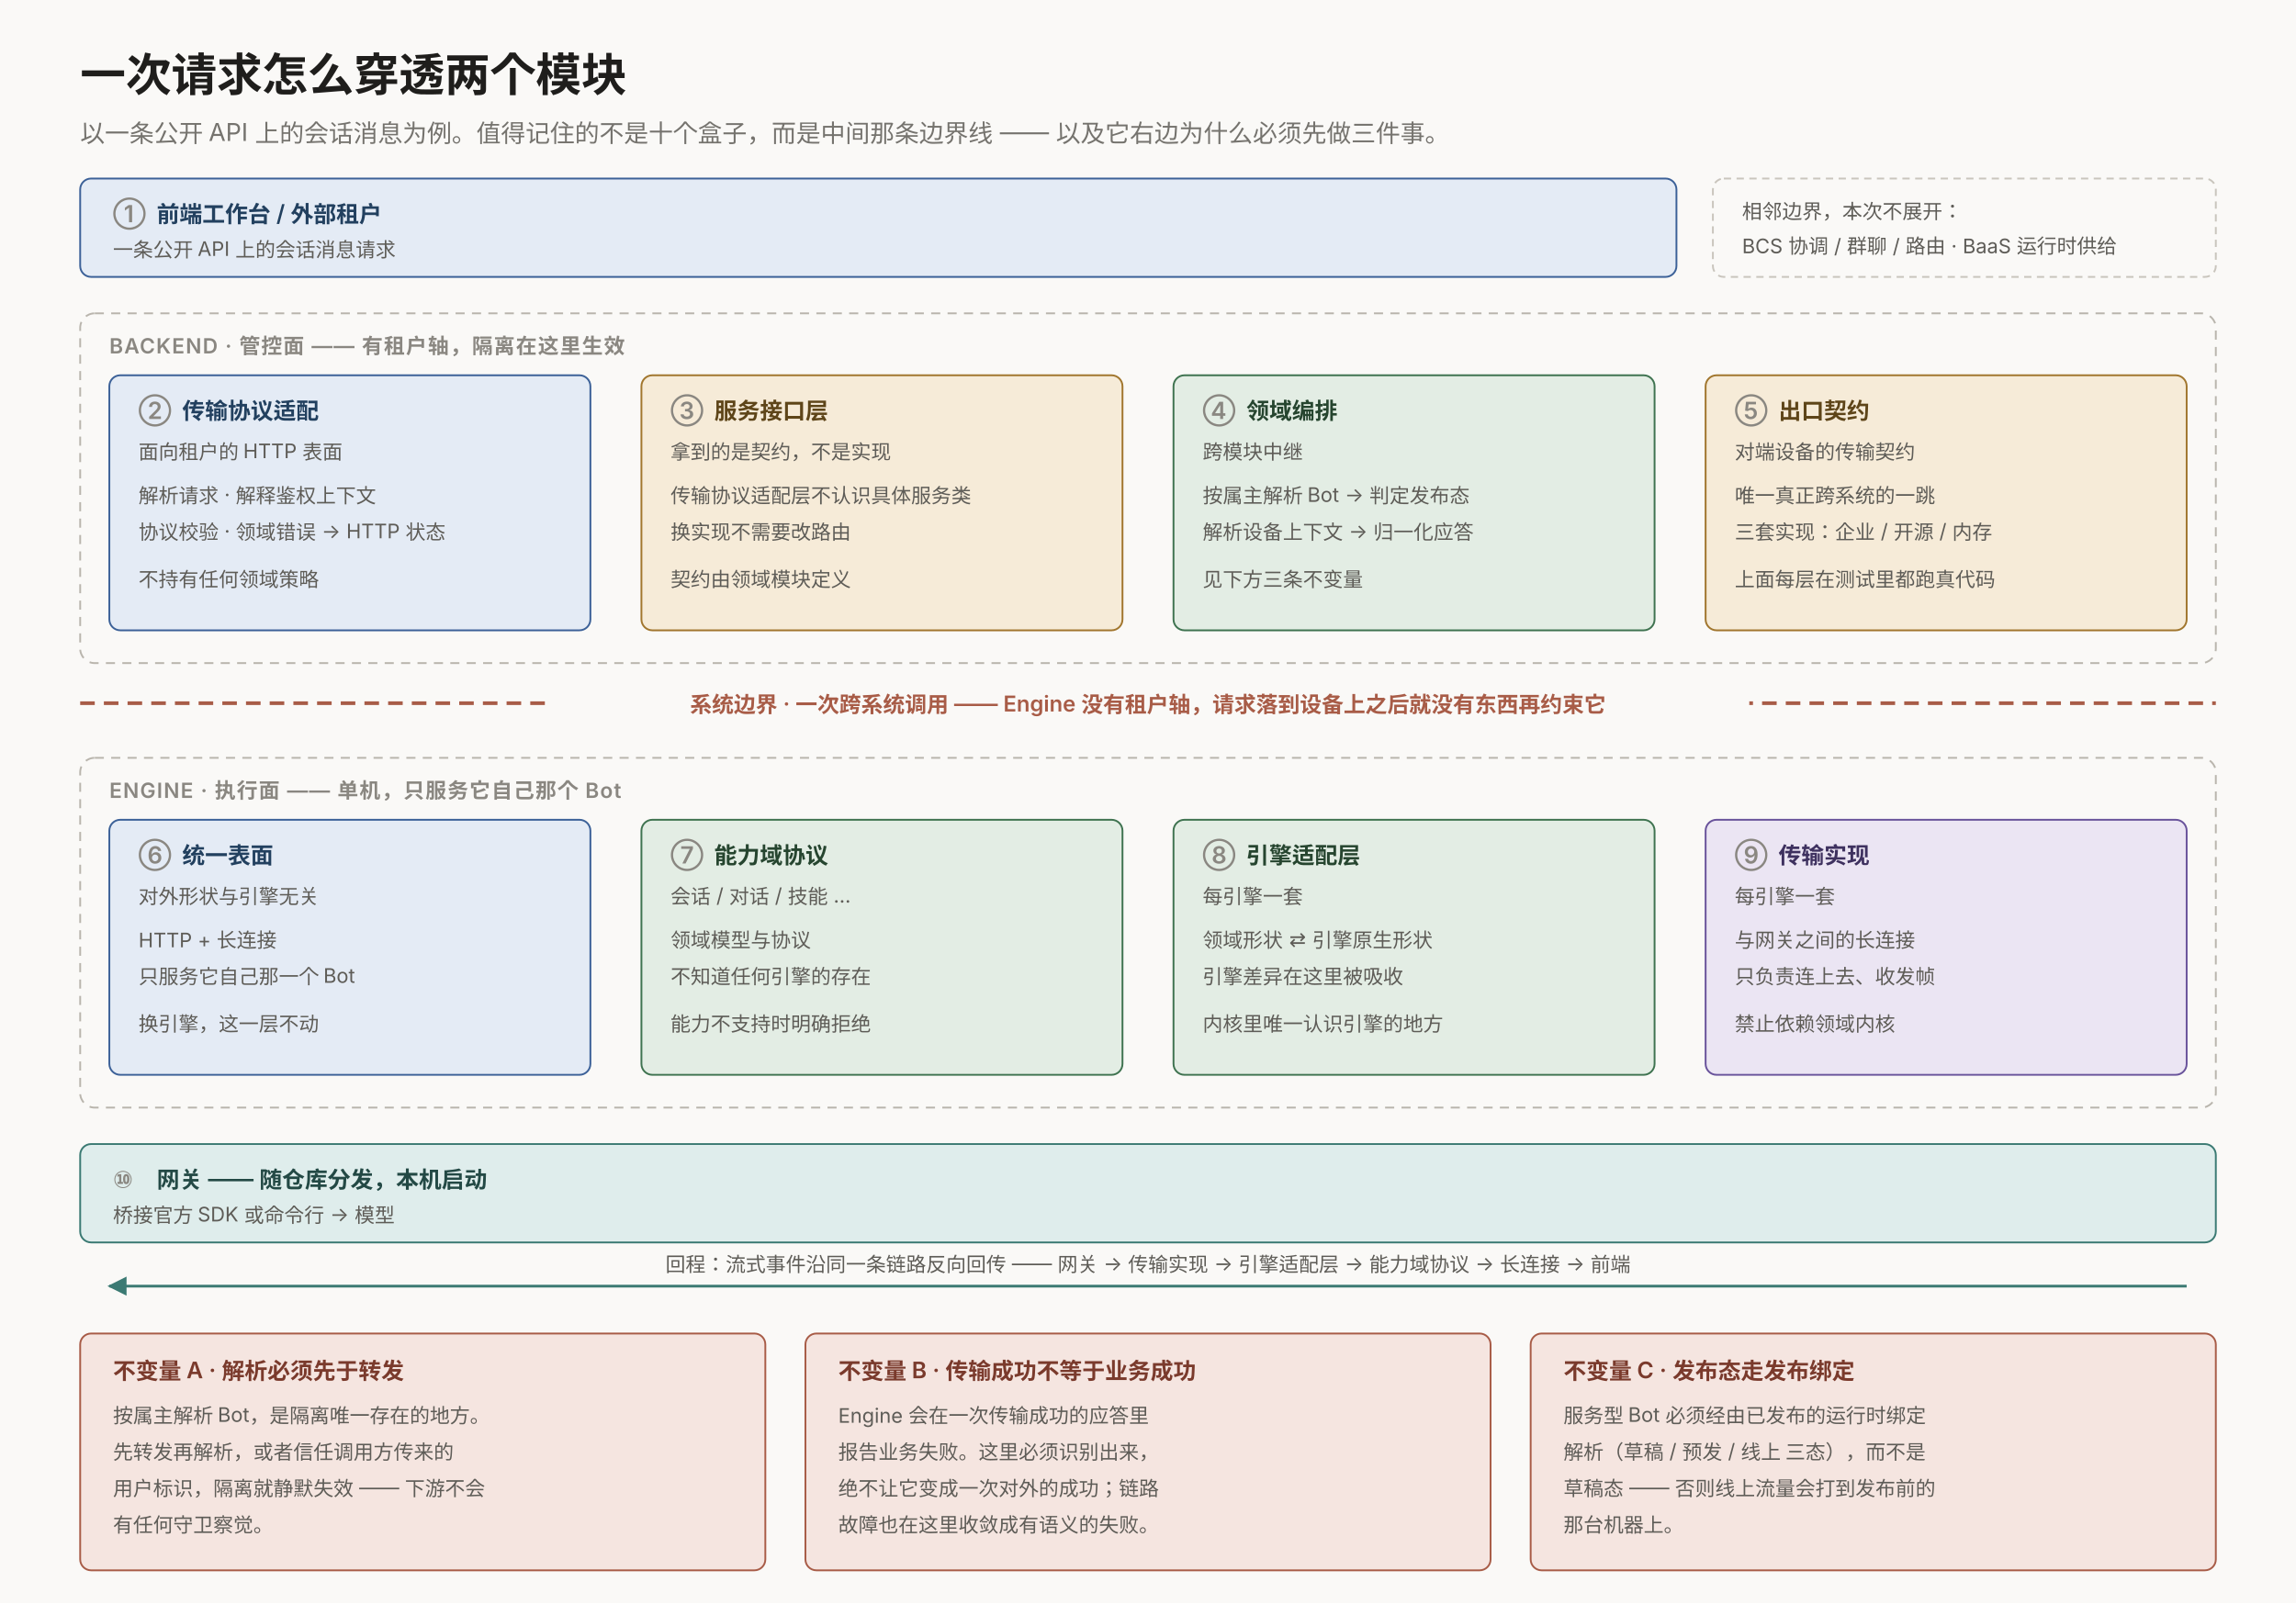
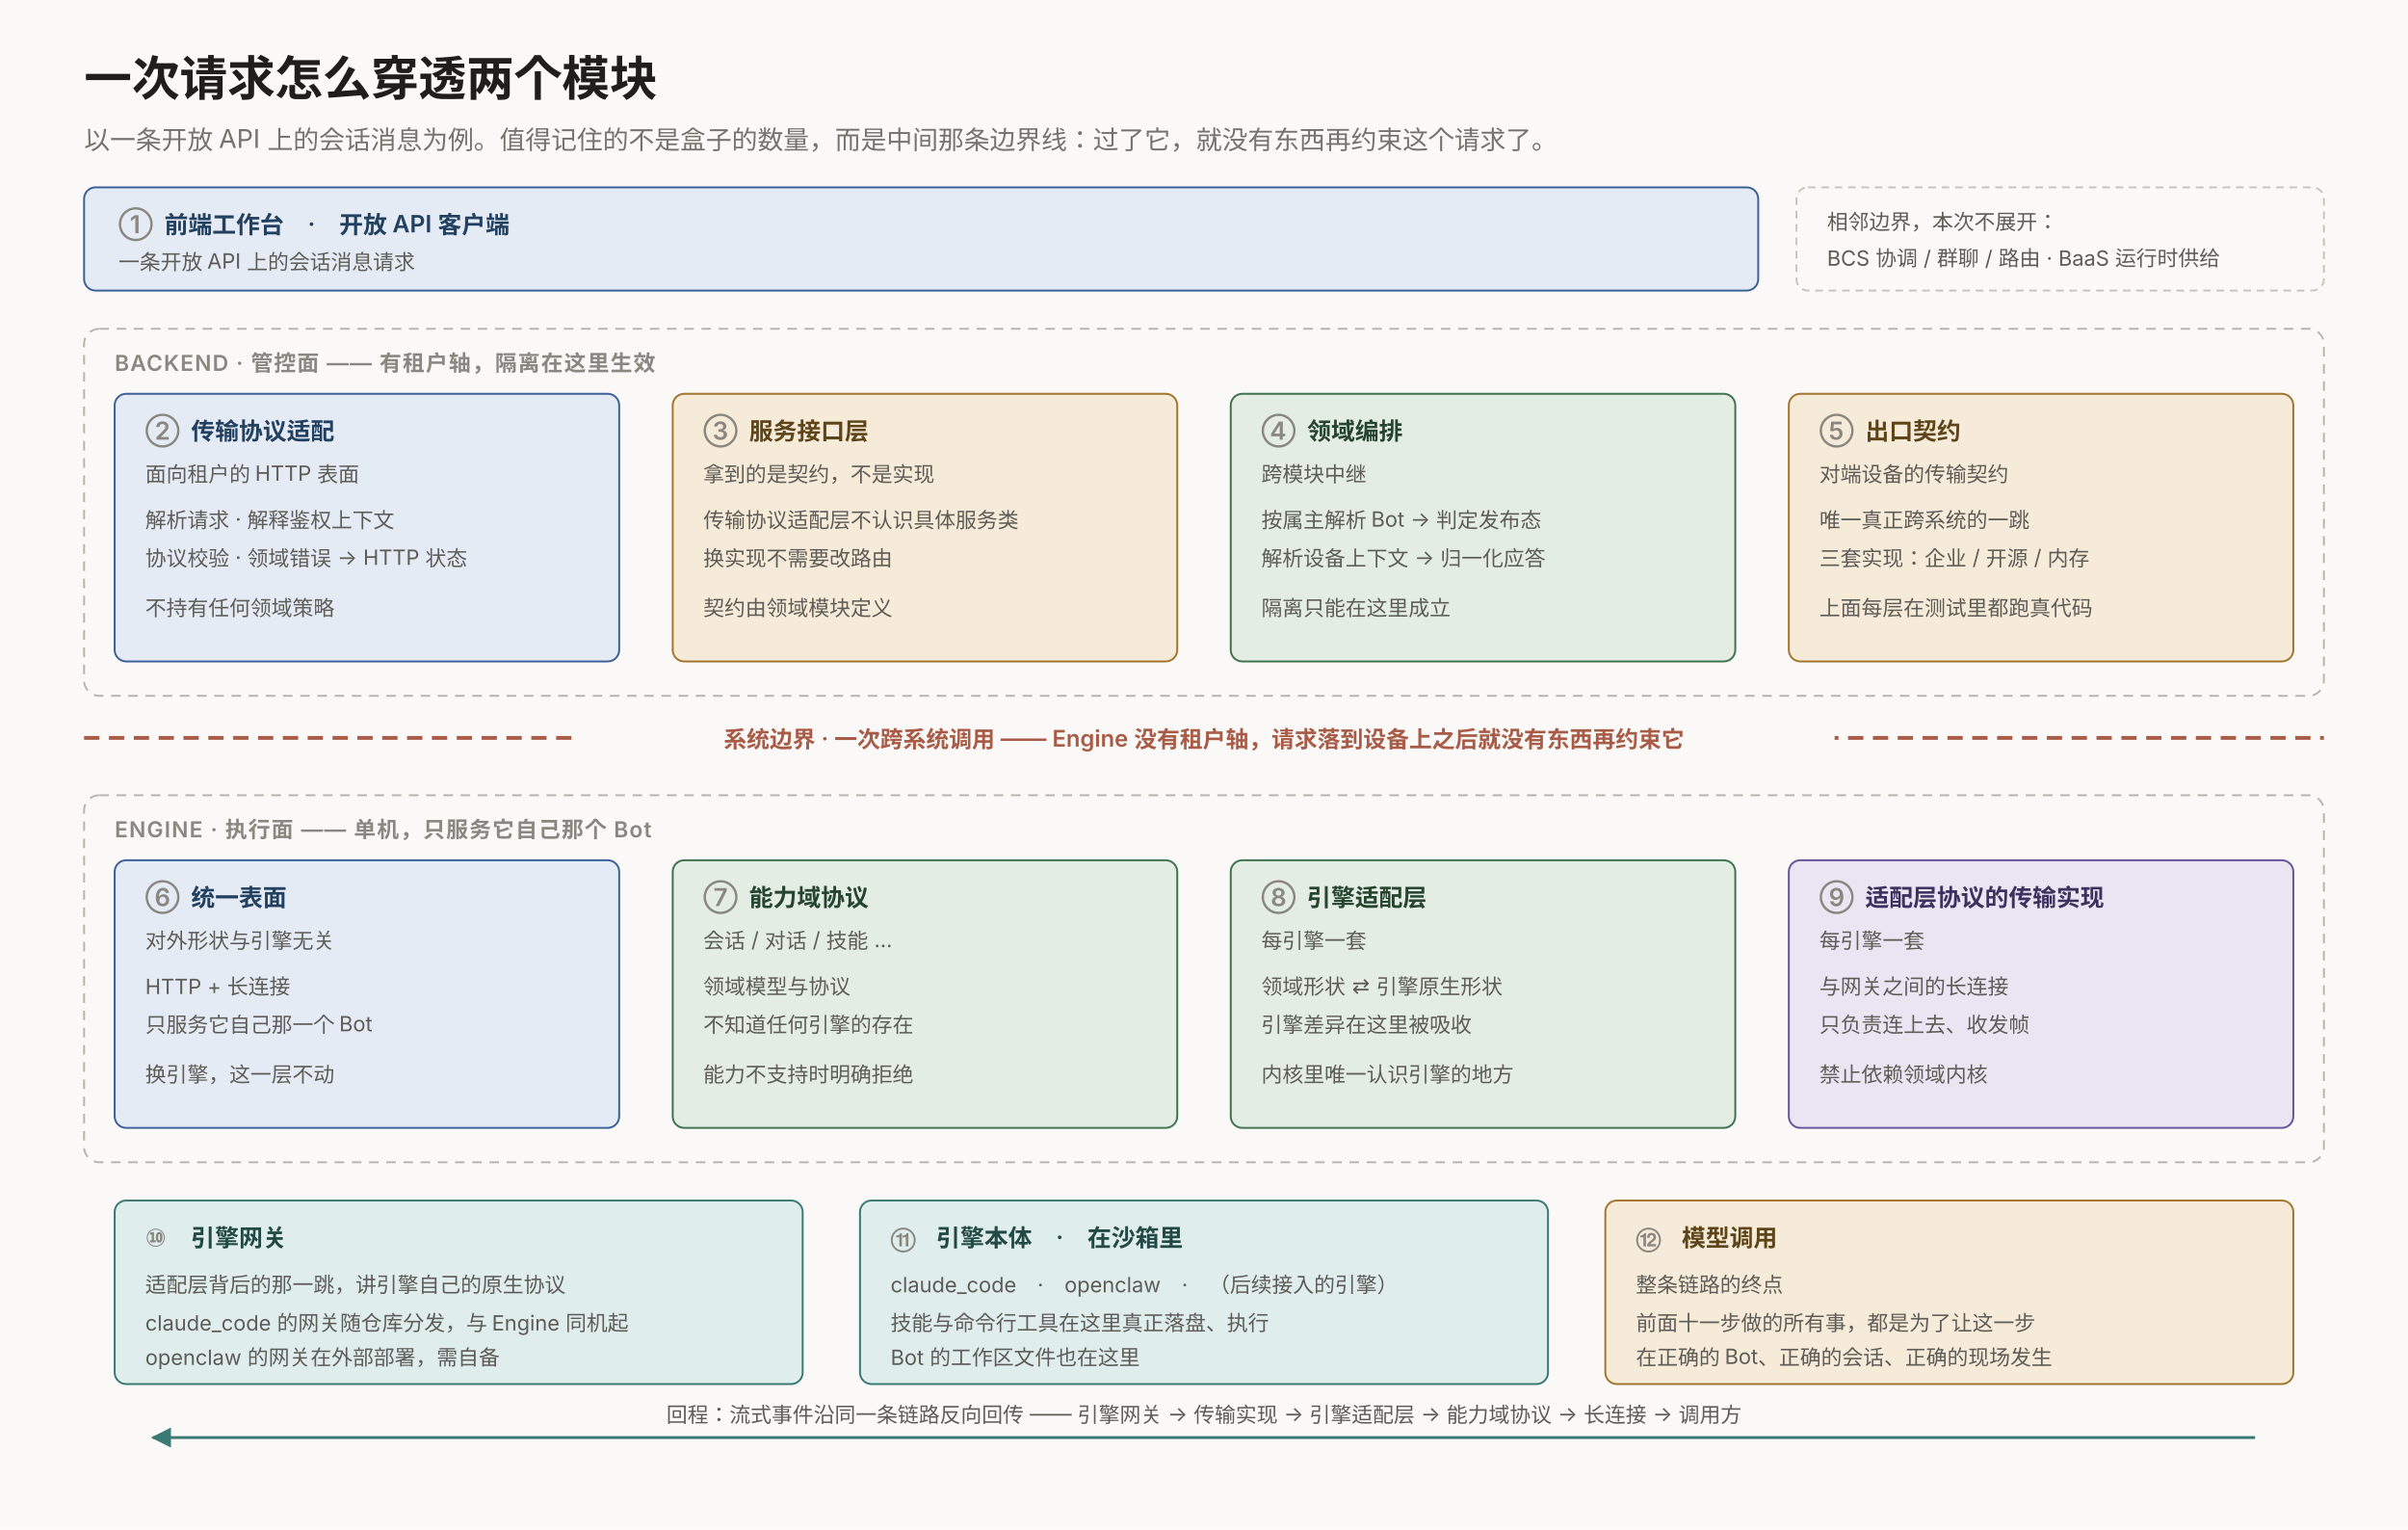
- <svg xmlns="http://www.w3.org/2000/svg" viewBox="0 0 1260 880" width="1260" height="880" role="img" aria-label="端到端请求链路">
+ <svg xmlns="http://www.w3.org/2000/svg" viewBox="0 0 1260 800" width="1260" height="800" role="img" aria-label="端到端请求链路">
  <style>
    .t{font-family:-apple-system,BlinkMacSystemFont,"Segoe UI","PingFang SC","Hiragino Sans GB","Microsoft YaHei","Noto Sans SC",sans-serif}
    .m{font-family:"SF Mono","JetBrains Mono",Menlo,Consolas,monospace}
    .title{font-size:25px;font-weight:600;fill:#1F1E1C}
    .sub{font-size:13.5px;fill:#75736E}
    .bt{font-size:12.5px;font-weight:600}
    .bm{font-size:11px}
    .bd{font-size:11px;fill:#5E5C57}
    .lbl{font-size:11.5px;font-weight:600;fill:#8A8781;letter-spacing:.05em}
    .num{font-size:13px;font-weight:600;fill:#8A8781}
    .inv{font-size:12.5px;font-weight:600;fill:#7A3A2C}
    .invd{font-size:11px;fill:#5E5C57}
    .bnd{font-size:12px;font-weight:600;fill:#A85C47}
  </style>
-   <rect width="1260" height="880" fill="#FAF9F7" />
+   <rect width="1260" height="800" fill="#FAF9F7" />
  <defs>
    <marker id="c1" viewBox="0 0 10 10" refX="9" refY="5" markerWidth="7" markerHeight="7" orient="auto">
      <path d="M 0 0 L 10 5 L 0 10 z" fill="#8A8781" />
    </marker>
    <marker id="c3" viewBox="0 0 10 10" refX="9" refY="5" markerWidth="7" markerHeight="7" orient="auto">
      <path d="M 0 0 L 10 5 L 0 10 z" fill="#3B7A73" />
    </marker>
  </defs>
  <g class="t">
    <text x="44" y="50" class="title">一次请求怎么穿透两个模块</text>
-     <text x="44" y="78" class="sub">以一条公开 API 上的会话消息为例。值得记住的不是十个盒子，而是中间那条边界线 —— 以及它右边为什么必须先做三件事。</text>
+     <text x="44" y="78" class="sub">以一条开放 API 上的会话消息为例。值得记住的不是盒子的数量，而是中间那条边界线：过了它，就没有东西再约束这个请求了。</text>
    <rect x="44" y="98" width="876" height="54" rx="6" fill="#E4EBF5" stroke="#3C6198" />
    <text x="62" y="122" class="num">①</text>
-     <text x="86" y="122" class="bt" fill="#22405F">前端工作台 / 外部租户</text>
-     <text x="62" y="141" class="bd">一条公开 API 上的会话消息请求</text>
+     <text x="86" y="122" class="bt" fill="#22405F">前端工作台　·　开放 API 客户端</text>
+     <text x="62" y="141" class="bd">一条开放 API 上的会话消息请求</text>
    <rect x="940" y="98" width="276" height="54" rx="6" fill="none" stroke="#C9C5BD" stroke-dasharray="4 3" />
    <text x="956" y="120" class="bd">相邻边界，本次不展开：</text>
    <text x="956" y="139" class="bd">BCS 协调 / 群聊 / 路由 · BaaS 运行时供给</text>
    <rect x="44" y="172" width="1172" height="192" rx="8" fill="none" stroke="#B9B5AD" stroke-dasharray="5 4" />
    <text x="60" y="194" class="lbl">BACKEND · 管控面 —— 有租户轴，隔离在这里生效</text>
    <rect x="60" y="206" width="264" height="140" rx="6" fill="#E4EBF5" stroke="#3C6198" />
    <text x="76" y="230" class="num">②</text>
    <text x="100" y="230" class="bt" fill="#22405F">传输协议适配</text>
    <text x="76" y="252" class="bd">面向租户的 HTTP 表面</text>
    <text x="76" y="276" class="bd">解析请求 · 解释鉴权上下文</text>
    <text x="76" y="296" class="bd">协议校验 · 领域错误 → HTTP 状态</text>
    <text x="76" y="322" class="bd">不持有任何领域策略</text>
    <rect x="352" y="206" width="264" height="140" rx="6" fill="#F6EBD8" stroke="#A1762E" />
    <text x="368" y="230" class="num">③</text>
    <text x="392" y="230" class="bt" fill="#5E4519">服务接口层</text>
    <text x="368" y="252" class="bd">拿到的是契约，不是实现</text>
    <text x="368" y="276" class="bd">传输协议适配层不认识具体服务类</text>
    <text x="368" y="296" class="bd">换实现不需要改路由</text>
    <text x="368" y="322" class="bd">契约由领域模块定义</text>
    <rect x="644" y="206" width="264" height="140" rx="6" fill="#E3EDE4" stroke="#3F7350" />
    <text x="660" y="230" class="num">④</text>
    <text x="684" y="230" class="bt" fill="#26452F">领域编排</text>
    <text x="660" y="252" class="bd">跨模块中继</text>
    <text x="660" y="276" class="bd">按属主解析 Bot → 判定发布态</text>
    <text x="660" y="296" class="bd">解析设备上下文 → 归一化应答</text>
-     <text x="660" y="322" class="bd">见下方三条不变量</text>
+     <text x="660" y="322" class="bd">隔离只能在这里成立</text>
    <rect x="936" y="206" width="264" height="140" rx="6" fill="#F6EBD8" stroke="#A1762E" />
    <text x="952" y="230" class="num">⑤</text>
    <text x="976" y="230" class="bt" fill="#5E4519">出口契约</text>
    <text x="952" y="252" class="bd">对端设备的传输契约</text>
    <text x="952" y="276" class="bd">唯一真正跨系统的一跳</text>
    <text x="952" y="296" class="bd">三套实现：企业 / 开源 / 内存</text>
    <text x="952" y="322" class="bd">上面每层在测试里都跑真代码</text>
    <line x1="44" y1="386" x2="1216" y2="386" stroke="#A85C47" stroke-width="2" stroke-dasharray="8 5" />
    <rect x="300" y="372" width="660" height="28" rx="14" fill="#FAF9F7" />
    <text x="630" y="391" class="bnd" text-anchor="middle">系统边界 · 一次跨系统调用 —— Engine 没有租户轴，请求落到设备上之后就没有东西再约束它</text>
    <rect x="44" y="416" width="1172" height="192" rx="8" fill="none" stroke="#B9B5AD" stroke-dasharray="5 4" />
    <text x="60" y="438" class="lbl">ENGINE · 执行面 —— 单机，只服务它自己那个 Bot</text>
    <rect x="60" y="450" width="264" height="140" rx="6" fill="#E4EBF5" stroke="#3C6198" />
    <text x="76" y="474" class="num">⑥</text>
    <text x="100" y="474" class="bt" fill="#22405F">统一表面</text>
    <text x="76" y="496" class="bd">对外形状与引擎无关</text>
    <text x="76" y="520" class="bd">HTTP + 长连接</text>
    <text x="76" y="540" class="bd">只服务它自己那一个 Bot</text>
    <text x="76" y="566" class="bd">换引擎，这一层不动</text>
    <rect x="352" y="450" width="264" height="140" rx="6" fill="#E3EDE4" stroke="#3F7350" />
    <text x="368" y="474" class="num">⑦</text>
    <text x="392" y="474" class="bt" fill="#26452F">能力域协议</text>
    <text x="368" y="496" class="bd">会话 / 对话 / 技能 …</text>
    <text x="368" y="520" class="bd">领域模型与协议</text>
    <text x="368" y="540" class="bd">不知道任何引擎的存在</text>
    <text x="368" y="566" class="bd">能力不支持时明确拒绝</text>
    <rect x="644" y="450" width="264" height="140" rx="6" fill="#E3EDE4" stroke="#3F7350" />
    <text x="660" y="474" class="num">⑧</text>
    <text x="684" y="474" class="bt" fill="#26452F">引擎适配层</text>
    <text x="660" y="496" class="bd">每引擎一套</text>
    <text x="660" y="520" class="bd">领域形状 ⇄ 引擎原生形状</text>
    <text x="660" y="540" class="bd">引擎差异在这里被吸收</text>
    <text x="660" y="566" class="bd">内核里唯一认识引擎的地方</text>
    <rect x="936" y="450" width="264" height="140" rx="6" fill="#EBE5F3" stroke="#69539B" />
    <text x="952" y="474" class="num">⑨</text>
-     <text x="976" y="474" class="bt" fill="#3E315F">传输实现</text>
+     <text x="976" y="474" class="bt" fill="#3E315F">适配层协议的传输实现</text>
    <text x="952" y="496" class="bd">每引擎一套</text>
    <text x="952" y="520" class="bd">与网关之间的长连接</text>
    <text x="952" y="540" class="bd">只负责连上去、收发帧</text>
    <text x="952" y="566" class="bd">禁止依赖领域内核</text>
-     <rect x="44" y="628" width="1172" height="54" rx="6" fill="#DFEDEC" stroke="#3B7A73" />
-     <text x="62" y="652" class="num">⑩</text>
-     <text x="86" y="652" class="bt" fill="#234945">网关 —— 随仓库分发，本机启动</text>
-     <text x="62" y="671" class="bd">桥接官方 SDK 或命令行 → 模型</text>
-     <line x1="1200" y1="706" x2="60" y2="706" stroke="#3B7A73" stroke-width="1.5" marker-end="url(#c3)" />
-     <text x="630" y="698" class="bd" text-anchor="middle">回程：流式事件沿同一条链路反向回传 —— 网关 → 传输实现 → 引擎适配层 → 能力域协议 → 长连接 → 前端</text>
-     <rect x="44" y="732" width="376" height="130" rx="6" fill="#F5E5E0" stroke="#A85C47" />
-     <text x="62" y="757" class="inv">不变量 A · 解析必须先于转发</text>
-     <text x="62" y="781" class="invd">按属主解析 Bot，是隔离唯一存在的地方。</text>
-     <text x="62" y="801" class="invd">先转发再解析，或者信任调用方传来的</text>
-     <text x="62" y="821" class="invd">用户标识，隔离就静默失效 —— 下游不会</text>
-     <text x="62" y="841" class="invd">有任何守卫察觉。</text>
-     <rect x="442" y="732" width="376" height="130" rx="6" fill="#F5E5E0" stroke="#A85C47" />
-     <text x="460" y="757" class="inv">不变量 B · 传输成功不等于业务成功</text>
-     <text x="460" y="781" class="invd">Engine 会在一次传输成功的应答里</text>
-     <text x="460" y="801" class="invd">报告业务失败。这里必须识别出来，</text>
-     <text x="460" y="821" class="invd">绝不让它变成一次对外的成功；链路</text>
-     <text x="460" y="841" class="invd">故障也在这里收敛成有语义的失败。</text>
-     <rect x="840" y="732" width="376" height="130" rx="6" fill="#F5E5E0" stroke="#A85C47" />
-     <text x="858" y="757" class="inv">不变量 C · 发布态走发布绑定</text>
-     <text x="858" y="781" class="invd">服务型 Bot 必须经由已发布的运行时绑定</text>
-     <text x="858" y="801" class="invd">解析（草稿 / 预发 / 线上 三态），而不是</text>
-     <text x="858" y="821" class="invd">草稿态 —— 否则线上流量会打到发布前的</text>
-     <text x="858" y="841" class="invd">那台机器上。</text>
+     <rect x="60" y="628" width="360" height="96" rx="6" fill="#DFEDEC" stroke="#3B7A73" />
+     <text x="76" y="652" class="num">⑩</text>
+     <text x="100" y="652" class="bt" fill="#234945">引擎网关</text>
+     <text x="76" y="676" class="bd">适配层背后的那一跳，讲引擎自己的原生协议</text>
+     <text x="76" y="696" class="bd">claude_code 的网关随仓库分发，与 Engine 同机起</text>
+     <text x="76" y="714" class="bd">openclaw 的网关在外部部署，需自备</text>
+     <rect x="450" y="628" width="360" height="96" rx="6" fill="#DFEDEC" stroke="#3B7A73" />
+     <text x="466" y="652" class="num">⑪</text>
+     <text x="490" y="652" class="bt" fill="#234945">引擎本体　·　在沙箱里</text>
+     <text x="466" y="676" class="bd">claude_code　·　openclaw　·　（后续接入的引擎）</text>
+     <text x="466" y="696" class="bd">技能与命令行工具在这里真正落盘、执行</text>
+     <text x="466" y="714" class="bd">Bot 的工作区文件也在这里</text>
+     <rect x="840" y="628" width="360" height="96" rx="6" fill="#F6EBD8" stroke="#A1762E" />
+     <text x="856" y="652" class="num">⑫</text>
+     <text x="880" y="652" class="bt" fill="#5E4519">模型调用</text>
+     <text x="856" y="676" class="bd">整条链路的终点</text>
+     <text x="856" y="696" class="bd">前面十一步做的所有事，都是为了让这一步</text>
+     <text x="856" y="714" class="bd">在正确的 Bot、正确的会话、正确的现场发生</text>
+     <line x1="1180" y1="752" x2="80" y2="752" stroke="#3B7A73" stroke-width="1.5" marker-end="url(#c3)" />
+     <text x="630" y="744" class="bd" text-anchor="middle">回程：流式事件沿同一条链路反向回传 —— 引擎网关 → 传输实现 → 引擎适配层 → 能力域协议 → 长连接 → 调用方</text>
  </g>
</svg>
